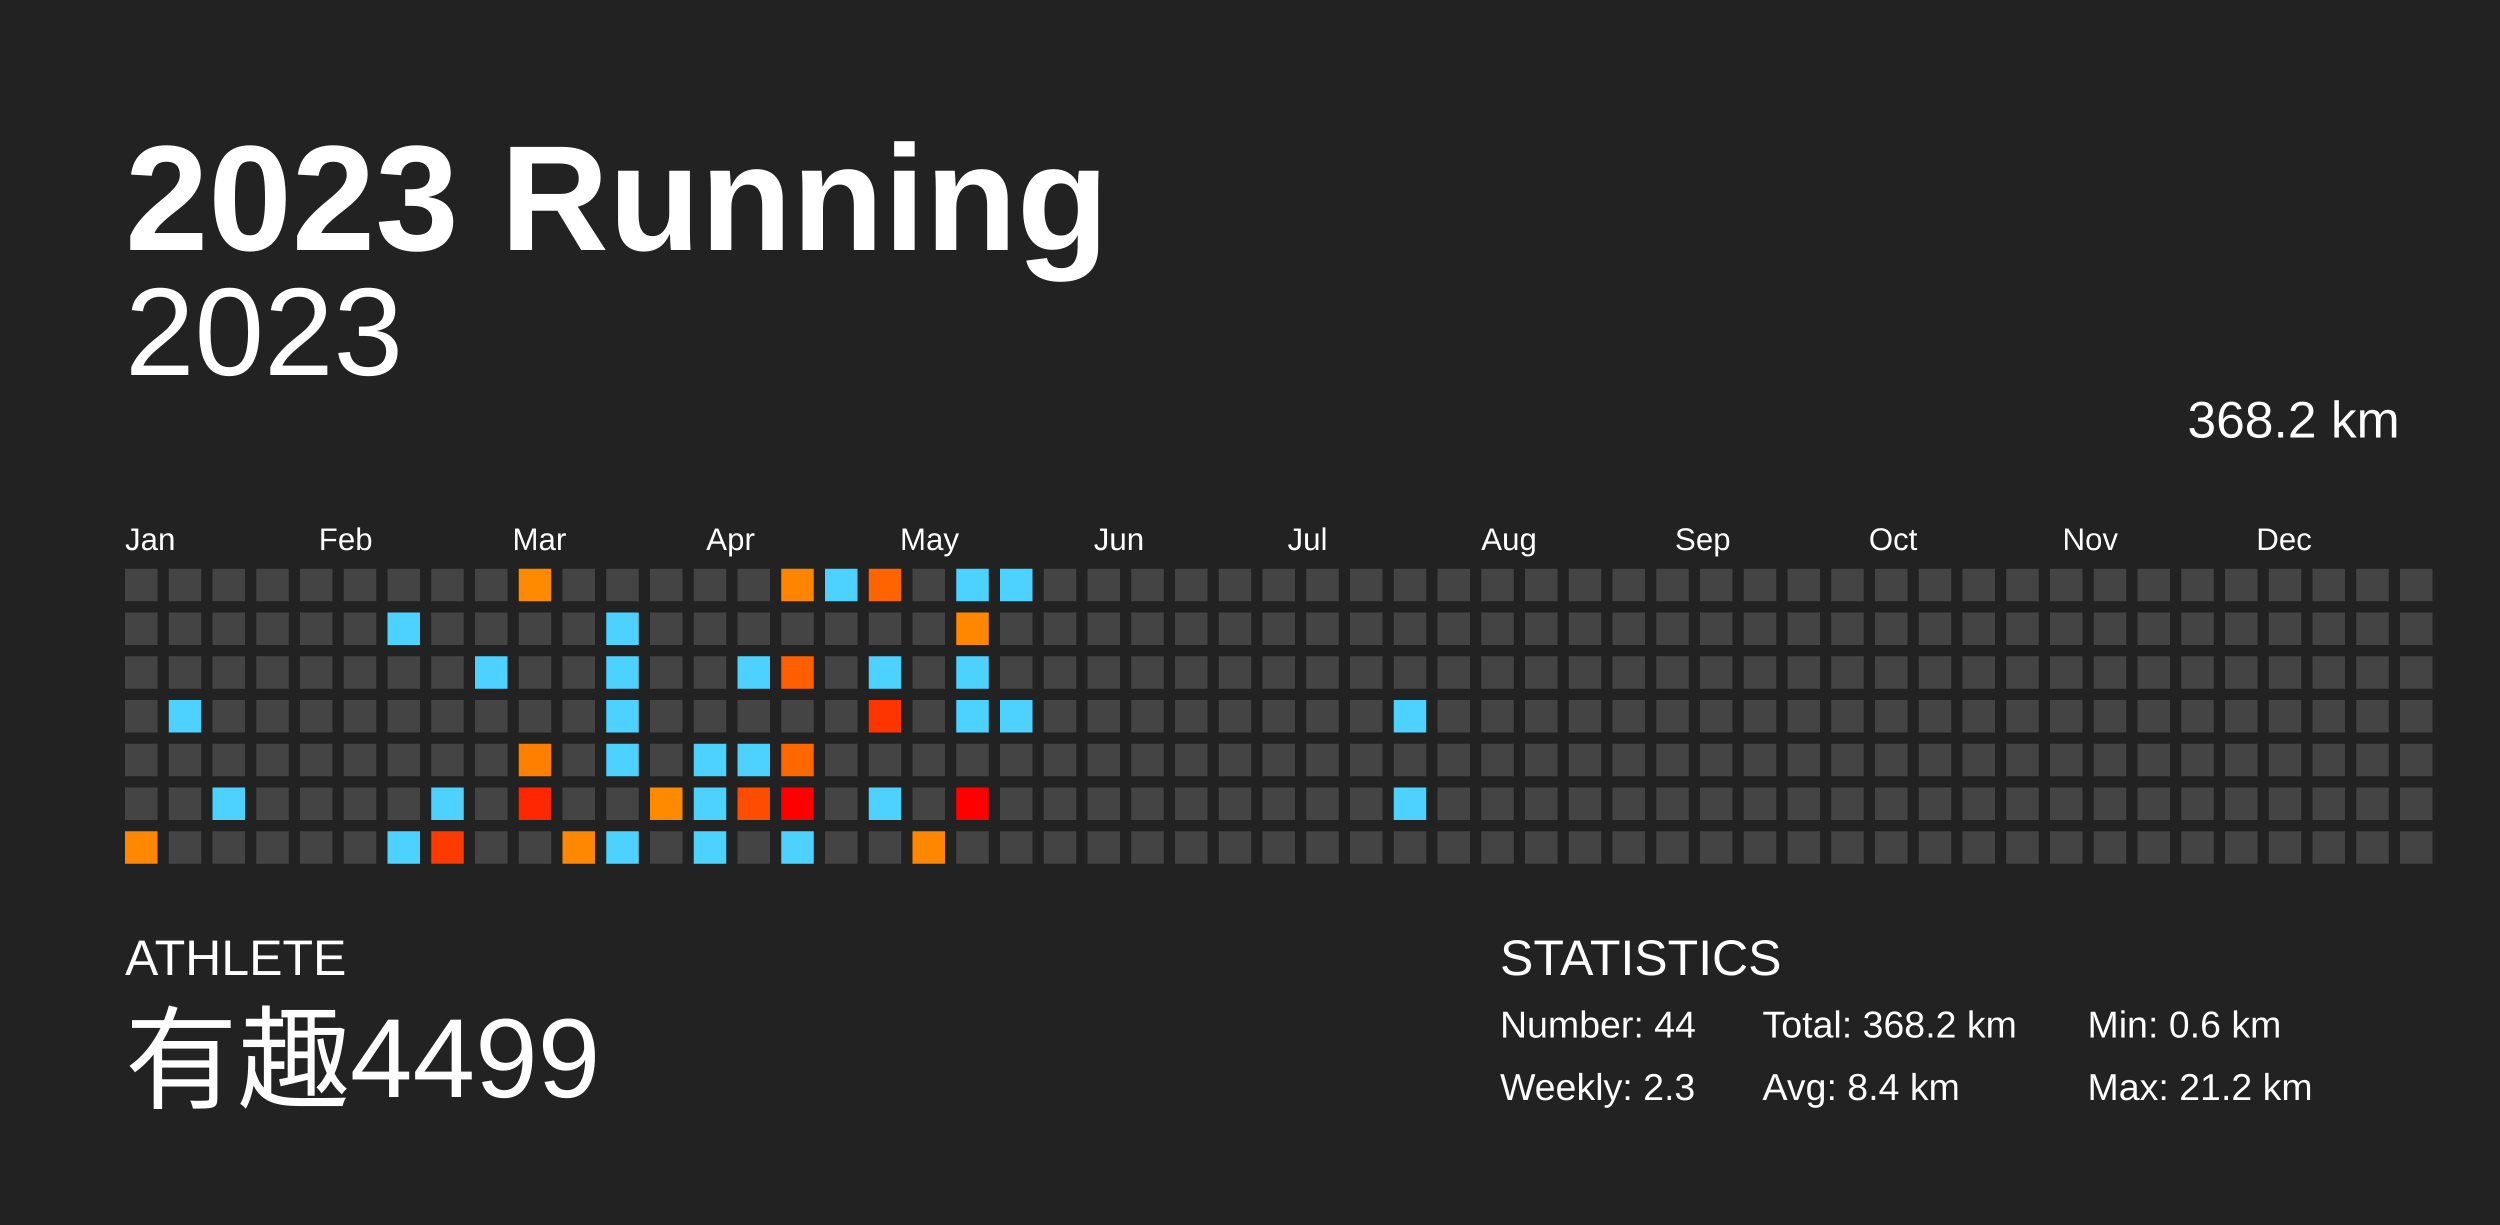
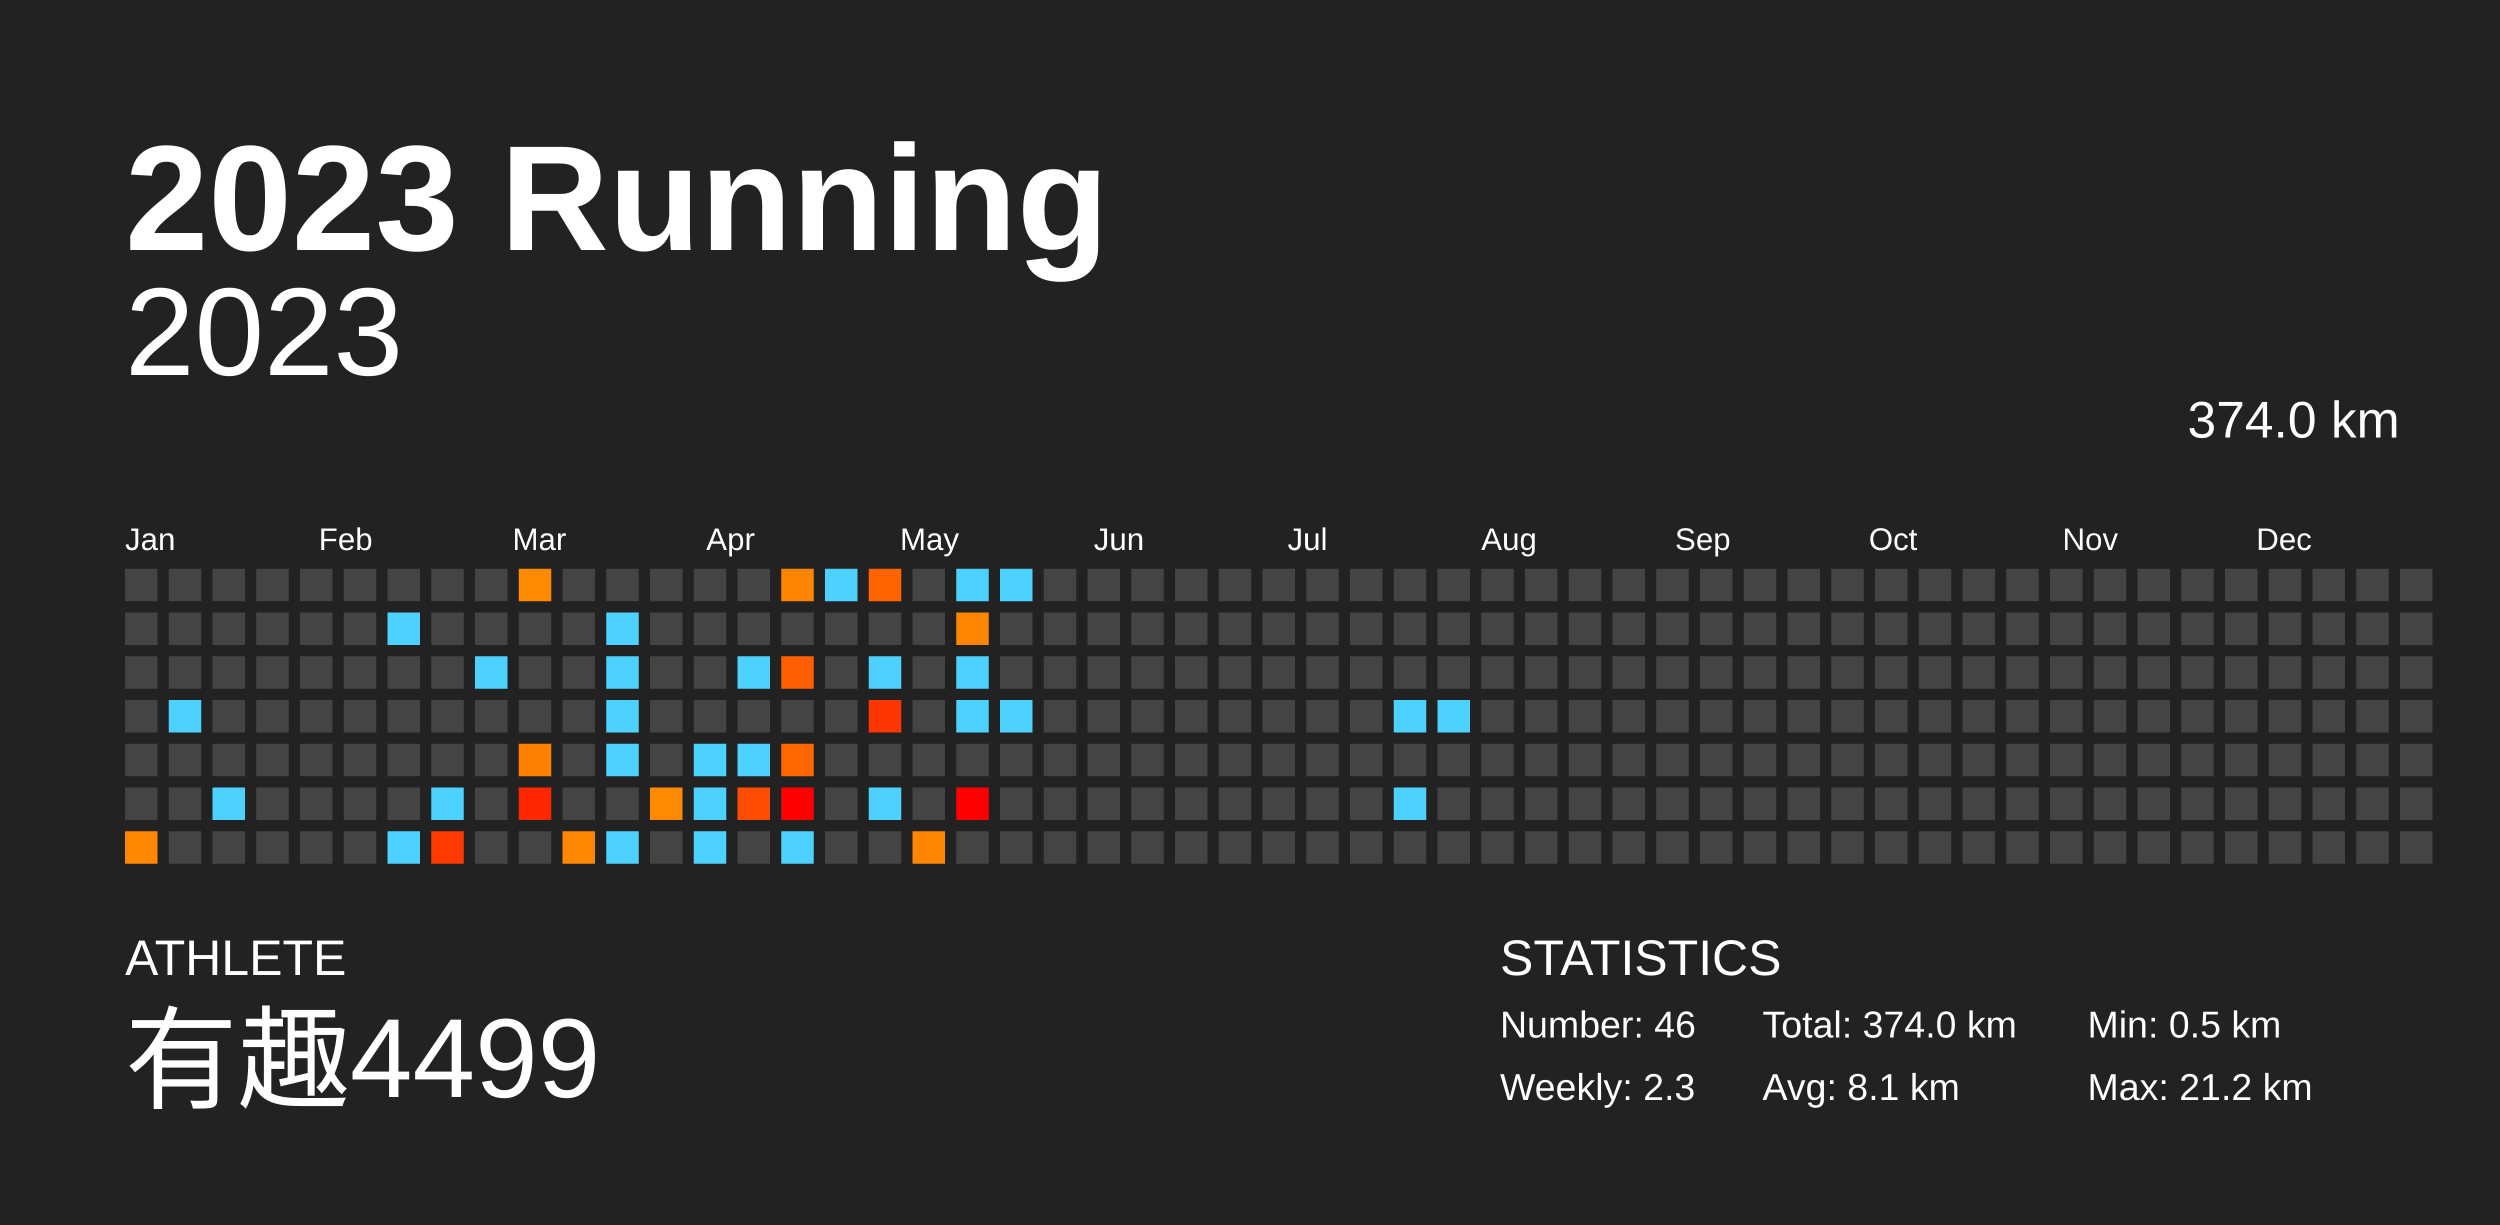
<svg xmlns="http://www.w3.org/2000/svg" baseProfile="full" height="98mm" version="1.1" viewBox="0,0,200,98" width="200mm">
  <defs />
  <rect fill="#222222" height="98" width="200" x="0" y="0" />
  <text fill="#FFFFFF" style="font-size:12px; font-family:Arial; font-weight:bold;" x="10" y="20">2023 Running</text>
  <text fill="#FFFFFF" style="font-size:4px; font-family:Arial" x="10" y="78">ATHLETE</text>
  <text fill="#FFFFFF" style="font-size:9px; font-family:Arial" x="10" y="88">有趣4499</text>
  <text fill="#FFFFFF" style="font-size:4px; font-family:Arial" x="120" y="78">STATISTICS</text>
-   <text fill="#FFFFFF" style="font-size:3px; font-family:Arial" x="120" y="83">Number: 44</text>
+   <text fill="#FFFFFF" style="font-size:3px; font-family:Arial" x="120" y="83">Number: 46</text>
  <text fill="#FFFFFF" style="font-size:3px; font-family:Arial" x="120" y="88">Weekly: 2.3</text>
-   <text fill="#FFFFFF" style="font-size:3px; font-family:Arial" x="141" y="83">Total: 368.2 km</text>
-   <text fill="#FFFFFF" style="font-size:3px; font-family:Arial" x="141" y="88">Avg: 8.4 km</text>
-   <text fill="#FFFFFF" style="font-size:3px; font-family:Arial" x="167" y="83">Min: 0.6 km</text>
+   <text fill="#FFFFFF" style="font-size:3px; font-family:Arial" x="141" y="83">Total: 374.0 km</text>
+   <text fill="#FFFFFF" style="font-size:3px; font-family:Arial" x="141" y="88">Avg: 8.1 km</text>
+   <text fill="#FFFFFF" style="font-size:3px; font-family:Arial" x="167" y="83">Min: 0.5 km</text>
  <text fill="#FFFFFF" style="font-size:3px; font-family:Arial" x="167" y="88">Max: 21.2 km</text>
  <text alignment-baseline="hanging" fill="#FFFFFF" style="font-size:10.0px; font-family:Arial;" x="10" y="30">2023</text>
-   <text alignment-baseline="hanging" fill="#FFFFFF" style="font-size:4.125px; font-family:Arial;" x="175" y="35">368.2 km</text>
+   <text alignment-baseline="hanging" fill="#FFFFFF" style="font-size:4.125px; font-family:Arial;" x="175" y="35">374.0 km</text>
  <text fill="#FFFFFF" style="font-size:2.5px; font-family:Arial" x="10.0" y="44">Jan</text>
  <text fill="#FFFFFF" style="font-size:2.5px; font-family:Arial" x="25.5" y="44">Feb</text>
  <text fill="#FFFFFF" style="font-size:2.5px; font-family:Arial" x="41.0" y="44">Mar</text>
  <text fill="#FFFFFF" style="font-size:2.5px; font-family:Arial" x="56.5" y="44">Apr</text>
  <text fill="#FFFFFF" style="font-size:2.5px; font-family:Arial" x="72.0" y="44">May</text>
  <text fill="#FFFFFF" style="font-size:2.5px; font-family:Arial" x="87.5" y="44">Jun</text>
  <text fill="#FFFFFF" style="font-size:2.5px; font-family:Arial" x="103.0" y="44">Jul</text>
  <text fill="#FFFFFF" style="font-size:2.5px; font-family:Arial" x="118.5" y="44">Aug</text>
  <text fill="#FFFFFF" style="font-size:2.5px; font-family:Arial" x="134.0" y="44">Sep</text>
  <text fill="#FFFFFF" style="font-size:2.5px; font-family:Arial" x="149.5" y="44">Oct</text>
  <text fill="#FFFFFF" style="font-size:2.5px; font-family:Arial" x="165.0" y="44">Nov</text>
  <text fill="#FFFFFF" style="font-size:2.5px; font-family:Arial" x="180.5" y="44">Dec</text>
  <rect fill="#444444" height="2.6" width="2.6" x="10.0" y="45.5" />
  <rect fill="#444444" height="2.6" width="2.6" x="10.0" y="49.0" />
  <rect fill="#444444" height="2.6" width="2.6" x="10.0" y="52.5" />
  <rect fill="#444444" height="2.6" width="2.6" x="10.0" y="56.0" />
  <rect fill="#444444" height="2.6" width="2.6" x="10.0" y="59.5" />
  <rect fill="#444444" height="2.6" width="2.6" x="10.0" y="63.0" />
  <rect fill="#ff8800" height="2.6" width="2.6" x="10.0" y="66.5" />
  <rect fill="#444444" height="2.6" width="2.6" x="13.5" y="45.5" />
  <rect fill="#444444" height="2.6" width="2.6" x="13.5" y="49.0" />
  <rect fill="#444444" height="2.6" width="2.6" x="13.5" y="52.5" />
  <rect fill="#4dd2ff" height="2.6" width="2.6" x="13.5" y="56.0" />
  <rect fill="#444444" height="2.6" width="2.6" x="13.5" y="59.5" />
  <rect fill="#444444" height="2.6" width="2.6" x="13.5" y="63.0" />
  <rect fill="#444444" height="2.6" width="2.6" x="13.5" y="66.5" />
  <rect fill="#444444" height="2.6" width="2.6" x="17.0" y="45.5" />
  <rect fill="#444444" height="2.6" width="2.6" x="17.0" y="49.0" />
  <rect fill="#444444" height="2.6" width="2.6" x="17.0" y="52.5" />
  <rect fill="#444444" height="2.6" width="2.6" x="17.0" y="56.0" />
  <rect fill="#444444" height="2.6" width="2.6" x="17.0" y="59.5" />
  <rect fill="#4dd2ff" height="2.6" width="2.6" x="17.0" y="63.0" />
  <rect fill="#444444" height="2.6" width="2.6" x="17.0" y="66.5" />
  <rect fill="#444444" height="2.6" width="2.6" x="20.5" y="45.5" />
  <rect fill="#444444" height="2.6" width="2.6" x="20.5" y="49.0" />
  <rect fill="#444444" height="2.6" width="2.6" x="20.5" y="52.5" />
  <rect fill="#444444" height="2.6" width="2.6" x="20.5" y="56.0" />
  <rect fill="#444444" height="2.6" width="2.6" x="20.5" y="59.5" />
  <rect fill="#444444" height="2.6" width="2.6" x="20.5" y="63.0" />
  <rect fill="#444444" height="2.6" width="2.6" x="20.5" y="66.5" />
  <rect fill="#444444" height="2.6" width="2.6" x="24.0" y="45.5" />
  <rect fill="#444444" height="2.6" width="2.6" x="24.0" y="49.0" />
  <rect fill="#444444" height="2.6" width="2.6" x="24.0" y="52.5" />
  <rect fill="#444444" height="2.6" width="2.6" x="24.0" y="56.0" />
  <rect fill="#444444" height="2.6" width="2.6" x="24.0" y="59.5" />
  <rect fill="#444444" height="2.6" width="2.6" x="24.0" y="63.0" />
  <rect fill="#444444" height="2.6" width="2.6" x="24.0" y="66.5" />
  <rect fill="#444444" height="2.6" width="2.6" x="27.5" y="45.5" />
  <rect fill="#444444" height="2.6" width="2.6" x="27.5" y="49.0" />
  <rect fill="#444444" height="2.6" width="2.6" x="27.5" y="52.5" />
  <rect fill="#444444" height="2.6" width="2.6" x="27.5" y="56.0" />
  <rect fill="#444444" height="2.6" width="2.6" x="27.5" y="59.5" />
  <rect fill="#444444" height="2.6" width="2.6" x="27.5" y="63.0" />
  <rect fill="#444444" height="2.6" width="2.6" x="27.5" y="66.5" />
  <rect fill="#444444" height="2.6" width="2.6" x="31.0" y="45.5" />
  <rect fill="#4dd2ff" height="2.6" width="2.6" x="31.0" y="49.0" />
  <rect fill="#444444" height="2.6" width="2.6" x="31.0" y="52.5" />
  <rect fill="#444444" height="2.6" width="2.6" x="31.0" y="56.0" />
  <rect fill="#444444" height="2.6" width="2.6" x="31.0" y="59.5" />
  <rect fill="#444444" height="2.6" width="2.6" x="31.0" y="63.0" />
  <rect fill="#4dd2ff" height="2.6" width="2.6" x="31.0" y="66.5" />
  <rect fill="#444444" height="2.6" width="2.6" x="34.5" y="45.5" />
  <rect fill="#444444" height="2.6" width="2.6" x="34.5" y="49.0" />
  <rect fill="#444444" height="2.6" width="2.6" x="34.5" y="52.5" />
  <rect fill="#444444" height="2.6" width="2.6" x="34.5" y="56.0" />
  <rect fill="#444444" height="2.6" width="2.6" x="34.5" y="59.5" />
  <rect fill="#4dd2ff" height="2.6" width="2.6" x="34.5" y="63.0" />
  <rect fill="#ff3a00" height="2.6" width="2.6" x="34.5" y="66.5" />
  <rect fill="#444444" height="2.6" width="2.6" x="38.0" y="45.5" />
  <rect fill="#444444" height="2.6" width="2.6" x="38.0" y="49.0" />
  <rect fill="#4dd2ff" height="2.6" width="2.6" x="38.0" y="52.5" />
  <rect fill="#444444" height="2.6" width="2.6" x="38.0" y="56.0" />
  <rect fill="#444444" height="2.6" width="2.6" x="38.0" y="59.5" />
  <rect fill="#444444" height="2.6" width="2.6" x="38.0" y="63.0" />
  <rect fill="#444444" height="2.6" width="2.6" x="38.0" y="66.5" />
  <rect fill="#ff8a00" height="2.6" width="2.6" x="41.5" y="45.5" />
  <rect fill="#444444" height="2.6" width="2.6" x="41.5" y="49.0" />
  <rect fill="#444444" height="2.6" width="2.6" x="41.5" y="52.5" />
  <rect fill="#444444" height="2.6" width="2.6" x="41.5" y="56.0" />
  <rect fill="#ff7f00" height="2.6" width="2.6" x="41.5" y="59.5" />
  <rect fill="#ff2700" height="2.6" width="2.6" x="41.5" y="63.0" />
  <rect fill="#444444" height="2.6" width="2.6" x="41.5" y="66.5" />
  <rect fill="#444444" height="2.6" width="2.6" x="45.0" y="45.5" />
  <rect fill="#444444" height="2.6" width="2.6" x="45.0" y="49.0" />
  <rect fill="#444444" height="2.6" width="2.6" x="45.0" y="52.5" />
  <rect fill="#444444" height="2.6" width="2.6" x="45.0" y="56.0" />
  <rect fill="#444444" height="2.6" width="2.6" x="45.0" y="59.5" />
  <rect fill="#444444" height="2.6" width="2.6" x="45.0" y="63.0" />
  <rect fill="#ff8800" height="2.6" width="2.6" x="45.0" y="66.5" />
  <rect fill="#444444" height="2.6" width="2.6" x="48.5" y="45.5" />
  <rect fill="#4dd2ff" height="2.6" width="2.6" x="48.5" y="49.0" />
  <rect fill="#4dd2ff" height="2.6" width="2.6" x="48.5" y="52.5" />
  <rect fill="#4dd2ff" height="2.6" width="2.6" x="48.5" y="56.0" />
  <rect fill="#4dd2ff" height="2.6" width="2.6" x="48.5" y="59.5" />
  <rect fill="#444444" height="2.6" width="2.6" x="48.5" y="63.0" />
  <rect fill="#4dd2ff" height="2.6" width="2.6" x="48.5" y="66.5" />
  <rect fill="#444444" height="2.6" width="2.6" x="52.0" y="45.5" />
  <rect fill="#444444" height="2.6" width="2.6" x="52.0" y="49.0" />
  <rect fill="#444444" height="2.6" width="2.6" x="52.0" y="52.5" />
  <rect fill="#444444" height="2.6" width="2.6" x="52.0" y="56.0" />
  <rect fill="#444444" height="2.6" width="2.6" x="52.0" y="59.5" />
  <rect fill="#ff8a00" height="2.6" width="2.6" x="52.0" y="63.0" />
  <rect fill="#444444" height="2.6" width="2.6" x="52.0" y="66.5" />
  <rect fill="#444444" height="2.6" width="2.6" x="55.5" y="45.5" />
  <rect fill="#444444" height="2.6" width="2.6" x="55.5" y="49.0" />
  <rect fill="#444444" height="2.6" width="2.6" x="55.5" y="52.5" />
  <rect fill="#444444" height="2.6" width="2.6" x="55.5" y="56.0" />
  <rect fill="#4dd2ff" height="2.6" width="2.6" x="55.5" y="59.5" />
  <rect fill="#4dd2ff" height="2.6" width="2.6" x="55.5" y="63.0" />
  <rect fill="#4dd2ff" height="2.6" width="2.6" x="55.5" y="66.5" />
  <rect fill="#444444" height="2.6" width="2.6" x="59.0" y="45.5" />
  <rect fill="#444444" height="2.6" width="2.6" x="59.0" y="49.0" />
  <rect fill="#4dd2ff" height="2.6" width="2.6" x="59.0" y="52.5" />
  <rect fill="#444444" height="2.6" width="2.6" x="59.0" y="56.0" />
  <rect fill="#4dd2ff" height="2.6" width="2.6" x="59.0" y="59.5" />
  <rect fill="#ff4d00" height="2.6" width="2.6" x="59.0" y="63.0" />
  <rect fill="#444444" height="2.6" width="2.6" x="59.0" y="66.5" />
  <rect fill="#ff8400" height="2.6" width="2.6" x="62.5" y="45.5" />
  <rect fill="#444444" height="2.6" width="2.6" x="62.5" y="49.0" />
  <rect fill="#ff5f00" height="2.6" width="2.6" x="62.5" y="52.5" />
  <rect fill="#444444" height="2.6" width="2.6" x="62.5" y="56.0" />
  <rect fill="#ff6700" height="2.6" width="2.6" x="62.5" y="59.5" />
  <rect fill="red" height="2.6" width="2.6" x="62.5" y="63.0" />
  <rect fill="#4dd2ff" height="2.6" width="2.6" x="62.5" y="66.5" />
  <rect fill="#4dd2ff" height="2.6" width="2.6" x="66.0" y="45.5" />
  <rect fill="#444444" height="2.6" width="2.6" x="66.0" y="49.0" />
  <rect fill="#444444" height="2.6" width="2.6" x="66.0" y="52.5" />
  <rect fill="#444444" height="2.6" width="2.6" x="66.0" y="56.0" />
  <rect fill="#444444" height="2.6" width="2.6" x="66.0" y="59.5" />
  <rect fill="#444444" height="2.6" width="2.6" x="66.0" y="63.0" />
  <rect fill="#444444" height="2.6" width="2.6" x="66.0" y="66.5" />
  <rect fill="#ff6400" height="2.6" width="2.6" x="69.5" y="45.5" />
  <rect fill="#444444" height="2.6" width="2.6" x="69.5" y="49.0" />
  <rect fill="#4dd2ff" height="2.6" width="2.6" x="69.5" y="52.5" />
  <rect fill="#ff3500" height="2.6" width="2.6" x="69.5" y="56.0" />
  <rect fill="#444444" height="2.6" width="2.6" x="69.5" y="59.5" />
  <rect fill="#4dd2ff" height="2.6" width="2.6" x="69.5" y="63.0" />
  <rect fill="#444444" height="2.6" width="2.6" x="69.5" y="66.5" />
  <rect fill="#444444" height="2.6" width="2.6" x="73.0" y="45.5" />
  <rect fill="#444444" height="2.6" width="2.6" x="73.0" y="49.0" />
  <rect fill="#444444" height="2.6" width="2.6" x="73.0" y="52.5" />
  <rect fill="#444444" height="2.6" width="2.6" x="73.0" y="56.0" />
  <rect fill="#444444" height="2.6" width="2.6" x="73.0" y="59.5" />
  <rect fill="#444444" height="2.6" width="2.6" x="73.0" y="63.0" />
  <rect fill="#ff8700" height="2.6" width="2.6" x="73.0" y="66.5" />
  <rect fill="#4dd2ff" height="2.6" width="2.6" x="76.5" y="45.5" />
  <rect fill="#ff8700" height="2.6" width="2.6" x="76.5" y="49.0" />
  <rect fill="#4dd2ff" height="2.6" width="2.6" x="76.5" y="52.5" />
  <rect fill="#4dd2ff" height="2.6" width="2.6" x="76.5" y="56.0" />
  <rect fill="#444444" height="2.6" width="2.6" x="76.5" y="59.5" />
  <rect fill="red" height="2.6" width="2.6" x="76.5" y="63.0" />
  <rect fill="#444444" height="2.6" width="2.6" x="76.5" y="66.5" />
  <rect fill="#4dd2ff" height="2.6" width="2.6" x="80.0" y="45.5" />
  <rect fill="#444444" height="2.6" width="2.6" x="80.0" y="49.0" />
  <rect fill="#444444" height="2.6" width="2.6" x="80.0" y="52.5" />
  <rect fill="#4dd2ff" height="2.6" width="2.6" x="80.0" y="56.0" />
  <rect fill="#444444" height="2.6" width="2.6" x="80.0" y="59.5" />
  <rect fill="#444444" height="2.6" width="2.6" x="80.0" y="63.0" />
  <rect fill="#444444" height="2.6" width="2.6" x="80.0" y="66.5" />
  <rect fill="#444444" height="2.6" width="2.6" x="83.5" y="45.5" />
  <rect fill="#444444" height="2.6" width="2.6" x="83.5" y="49.0" />
  <rect fill="#444444" height="2.6" width="2.6" x="83.5" y="52.5" />
  <rect fill="#444444" height="2.6" width="2.6" x="83.5" y="56.0" />
  <rect fill="#444444" height="2.6" width="2.6" x="83.5" y="59.5" />
  <rect fill="#444444" height="2.6" width="2.6" x="83.5" y="63.0" />
  <rect fill="#444444" height="2.6" width="2.6" x="83.5" y="66.5" />
  <rect fill="#444444" height="2.6" width="2.6" x="87.0" y="45.5" />
  <rect fill="#444444" height="2.6" width="2.6" x="87.0" y="49.0" />
  <rect fill="#444444" height="2.6" width="2.6" x="87.0" y="52.5" />
  <rect fill="#444444" height="2.6" width="2.6" x="87.0" y="56.0" />
  <rect fill="#444444" height="2.6" width="2.6" x="87.0" y="59.5" />
  <rect fill="#444444" height="2.6" width="2.6" x="87.0" y="63.0" />
  <rect fill="#444444" height="2.6" width="2.6" x="87.0" y="66.5" />
  <rect fill="#444444" height="2.6" width="2.6" x="90.5" y="45.5" />
  <rect fill="#444444" height="2.6" width="2.6" x="90.5" y="49.0" />
  <rect fill="#444444" height="2.6" width="2.6" x="90.5" y="52.5" />
  <rect fill="#444444" height="2.6" width="2.6" x="90.5" y="56.0" />
  <rect fill="#444444" height="2.6" width="2.6" x="90.5" y="59.5" />
  <rect fill="#444444" height="2.6" width="2.6" x="90.5" y="63.0" />
  <rect fill="#444444" height="2.6" width="2.6" x="90.5" y="66.5" />
  <rect fill="#444444" height="2.6" width="2.6" x="94.0" y="45.5" />
  <rect fill="#444444" height="2.6" width="2.6" x="94.0" y="49.0" />
  <rect fill="#444444" height="2.6" width="2.6" x="94.0" y="52.5" />
  <rect fill="#444444" height="2.6" width="2.6" x="94.0" y="56.0" />
  <rect fill="#444444" height="2.6" width="2.6" x="94.0" y="59.5" />
  <rect fill="#444444" height="2.6" width="2.6" x="94.0" y="63.0" />
  <rect fill="#444444" height="2.6" width="2.6" x="94.0" y="66.5" />
  <rect fill="#444444" height="2.6" width="2.6" x="97.5" y="45.5" />
  <rect fill="#444444" height="2.6" width="2.6" x="97.5" y="49.0" />
  <rect fill="#444444" height="2.6" width="2.6" x="97.5" y="52.5" />
  <rect fill="#444444" height="2.6" width="2.6" x="97.5" y="56.0" />
  <rect fill="#444444" height="2.6" width="2.6" x="97.5" y="59.5" />
  <rect fill="#444444" height="2.6" width="2.6" x="97.5" y="63.0" />
  <rect fill="#444444" height="2.6" width="2.6" x="97.5" y="66.5" />
  <rect fill="#444444" height="2.6" width="2.6" x="101.0" y="45.5" />
  <rect fill="#444444" height="2.6" width="2.6" x="101.0" y="49.0" />
  <rect fill="#444444" height="2.6" width="2.6" x="101.0" y="52.5" />
  <rect fill="#444444" height="2.6" width="2.6" x="101.0" y="56.0" />
  <rect fill="#444444" height="2.6" width="2.6" x="101.0" y="59.5" />
  <rect fill="#444444" height="2.6" width="2.6" x="101.0" y="63.0" />
  <rect fill="#444444" height="2.6" width="2.6" x="101.0" y="66.5" />
  <rect fill="#444444" height="2.6" width="2.6" x="104.5" y="45.5" />
  <rect fill="#444444" height="2.6" width="2.6" x="104.5" y="49.0" />
  <rect fill="#444444" height="2.6" width="2.6" x="104.5" y="52.5" />
  <rect fill="#444444" height="2.6" width="2.6" x="104.5" y="56.0" />
  <rect fill="#444444" height="2.6" width="2.6" x="104.5" y="59.5" />
  <rect fill="#444444" height="2.6" width="2.6" x="104.5" y="63.0" />
  <rect fill="#444444" height="2.6" width="2.6" x="104.5" y="66.5" />
  <rect fill="#444444" height="2.6" width="2.6" x="108.0" y="45.5" />
  <rect fill="#444444" height="2.6" width="2.6" x="108.0" y="49.0" />
  <rect fill="#444444" height="2.6" width="2.6" x="108.0" y="52.5" />
  <rect fill="#444444" height="2.6" width="2.6" x="108.0" y="56.0" />
  <rect fill="#444444" height="2.6" width="2.6" x="108.0" y="59.5" />
  <rect fill="#444444" height="2.6" width="2.6" x="108.0" y="63.0" />
  <rect fill="#444444" height="2.6" width="2.6" x="108.0" y="66.5" />
  <rect fill="#444444" height="2.6" width="2.6" x="111.5" y="45.5" />
  <rect fill="#444444" height="2.6" width="2.6" x="111.5" y="49.0" />
  <rect fill="#444444" height="2.6" width="2.6" x="111.5" y="52.5" />
  <rect fill="#4dd2ff" height="2.6" width="2.6" x="111.5" y="56.0" />
  <rect fill="#444444" height="2.6" width="2.6" x="111.5" y="59.5" />
  <rect fill="#4dd2ff" height="2.6" width="2.6" x="111.5" y="63.0" />
  <rect fill="#444444" height="2.6" width="2.6" x="111.5" y="66.5" />
  <rect fill="#444444" height="2.6" width="2.6" x="115.0" y="45.5" />
  <rect fill="#444444" height="2.6" width="2.6" x="115.0" y="49.0" />
  <rect fill="#444444" height="2.6" width="2.6" x="115.0" y="52.5" />
-   <rect fill="#444444" height="2.6" width="2.6" x="115.0" y="56.0" />
+   <rect fill="#4dd2ff" height="2.6" width="2.6" x="115.0" y="56.0" />
  <rect fill="#444444" height="2.6" width="2.6" x="115.0" y="59.5" />
  <rect fill="#444444" height="2.6" width="2.6" x="115.0" y="63.0" />
  <rect fill="#444444" height="2.6" width="2.6" x="115.0" y="66.5" />
  <rect fill="#444444" height="2.6" width="2.6" x="118.5" y="45.5" />
  <rect fill="#444444" height="2.6" width="2.6" x="118.5" y="49.0" />
  <rect fill="#444444" height="2.6" width="2.6" x="118.5" y="52.5" />
  <rect fill="#444444" height="2.6" width="2.6" x="118.5" y="56.0" />
  <rect fill="#444444" height="2.6" width="2.6" x="118.5" y="59.5" />
  <rect fill="#444444" height="2.6" width="2.6" x="118.5" y="63.0" />
  <rect fill="#444444" height="2.6" width="2.6" x="118.5" y="66.5" />
  <rect fill="#444444" height="2.6" width="2.6" x="122.0" y="45.5" />
  <rect fill="#444444" height="2.6" width="2.6" x="122.0" y="49.0" />
  <rect fill="#444444" height="2.6" width="2.6" x="122.0" y="52.5" />
  <rect fill="#444444" height="2.6" width="2.6" x="122.0" y="56.0" />
  <rect fill="#444444" height="2.6" width="2.6" x="122.0" y="59.5" />
  <rect fill="#444444" height="2.6" width="2.6" x="122.0" y="63.0" />
  <rect fill="#444444" height="2.6" width="2.6" x="122.0" y="66.5" />
  <rect fill="#444444" height="2.6" width="2.6" x="125.5" y="45.5" />
  <rect fill="#444444" height="2.6" width="2.6" x="125.5" y="49.0" />
  <rect fill="#444444" height="2.6" width="2.6" x="125.5" y="52.5" />
  <rect fill="#444444" height="2.6" width="2.6" x="125.5" y="56.0" />
  <rect fill="#444444" height="2.6" width="2.6" x="125.5" y="59.5" />
  <rect fill="#444444" height="2.6" width="2.6" x="125.5" y="63.0" />
  <rect fill="#444444" height="2.6" width="2.6" x="125.5" y="66.5" />
  <rect fill="#444444" height="2.6" width="2.6" x="129.0" y="45.5" />
  <rect fill="#444444" height="2.6" width="2.6" x="129.0" y="49.0" />
  <rect fill="#444444" height="2.6" width="2.6" x="129.0" y="52.5" />
  <rect fill="#444444" height="2.6" width="2.6" x="129.0" y="56.0" />
  <rect fill="#444444" height="2.6" width="2.6" x="129.0" y="59.5" />
  <rect fill="#444444" height="2.6" width="2.6" x="129.0" y="63.0" />
  <rect fill="#444444" height="2.6" width="2.6" x="129.0" y="66.5" />
  <rect fill="#444444" height="2.6" width="2.6" x="132.5" y="45.5" />
  <rect fill="#444444" height="2.6" width="2.6" x="132.5" y="49.0" />
  <rect fill="#444444" height="2.6" width="2.6" x="132.5" y="52.5" />
  <rect fill="#444444" height="2.6" width="2.6" x="132.5" y="56.0" />
  <rect fill="#444444" height="2.6" width="2.6" x="132.5" y="59.5" />
  <rect fill="#444444" height="2.6" width="2.6" x="132.5" y="63.0" />
  <rect fill="#444444" height="2.6" width="2.6" x="132.5" y="66.5" />
  <rect fill="#444444" height="2.6" width="2.6" x="136.0" y="45.5" />
  <rect fill="#444444" height="2.6" width="2.6" x="136.0" y="49.0" />
  <rect fill="#444444" height="2.6" width="2.6" x="136.0" y="52.5" />
  <rect fill="#444444" height="2.6" width="2.6" x="136.0" y="56.0" />
  <rect fill="#444444" height="2.6" width="2.6" x="136.0" y="59.5" />
  <rect fill="#444444" height="2.6" width="2.6" x="136.0" y="63.0" />
  <rect fill="#444444" height="2.6" width="2.6" x="136.0" y="66.5" />
  <rect fill="#444444" height="2.6" width="2.6" x="139.5" y="45.5" />
  <rect fill="#444444" height="2.6" width="2.6" x="139.5" y="49.0" />
  <rect fill="#444444" height="2.6" width="2.6" x="139.5" y="52.5" />
  <rect fill="#444444" height="2.6" width="2.6" x="139.5" y="56.0" />
  <rect fill="#444444" height="2.6" width="2.6" x="139.5" y="59.5" />
  <rect fill="#444444" height="2.6" width="2.6" x="139.5" y="63.0" />
  <rect fill="#444444" height="2.6" width="2.6" x="139.5" y="66.5" />
  <rect fill="#444444" height="2.6" width="2.6" x="143.0" y="45.5" />
  <rect fill="#444444" height="2.6" width="2.6" x="143.0" y="49.0" />
  <rect fill="#444444" height="2.6" width="2.6" x="143.0" y="52.5" />
  <rect fill="#444444" height="2.6" width="2.6" x="143.0" y="56.0" />
  <rect fill="#444444" height="2.6" width="2.6" x="143.0" y="59.5" />
  <rect fill="#444444" height="2.6" width="2.6" x="143.0" y="63.0" />
  <rect fill="#444444" height="2.6" width="2.6" x="143.0" y="66.5" />
  <rect fill="#444444" height="2.6" width="2.6" x="146.5" y="45.5" />
  <rect fill="#444444" height="2.6" width="2.6" x="146.5" y="49.0" />
  <rect fill="#444444" height="2.6" width="2.6" x="146.5" y="52.5" />
  <rect fill="#444444" height="2.6" width="2.6" x="146.5" y="56.0" />
  <rect fill="#444444" height="2.6" width="2.6" x="146.5" y="59.5" />
  <rect fill="#444444" height="2.6" width="2.6" x="146.5" y="63.0" />
  <rect fill="#444444" height="2.6" width="2.6" x="146.5" y="66.5" />
  <rect fill="#444444" height="2.6" width="2.6" x="150.0" y="45.5" />
  <rect fill="#444444" height="2.6" width="2.6" x="150.0" y="49.0" />
  <rect fill="#444444" height="2.6" width="2.6" x="150.0" y="52.5" />
  <rect fill="#444444" height="2.6" width="2.6" x="150.0" y="56.0" />
  <rect fill="#444444" height="2.6" width="2.6" x="150.0" y="59.5" />
  <rect fill="#444444" height="2.6" width="2.6" x="150.0" y="63.0" />
  <rect fill="#444444" height="2.6" width="2.6" x="150.0" y="66.5" />
  <rect fill="#444444" height="2.6" width="2.6" x="153.5" y="45.5" />
  <rect fill="#444444" height="2.6" width="2.6" x="153.5" y="49.0" />
  <rect fill="#444444" height="2.6" width="2.6" x="153.5" y="52.5" />
  <rect fill="#444444" height="2.6" width="2.6" x="153.5" y="56.0" />
  <rect fill="#444444" height="2.6" width="2.6" x="153.5" y="59.5" />
  <rect fill="#444444" height="2.6" width="2.6" x="153.5" y="63.0" />
  <rect fill="#444444" height="2.6" width="2.6" x="153.5" y="66.5" />
  <rect fill="#444444" height="2.6" width="2.6" x="157.0" y="45.5" />
  <rect fill="#444444" height="2.6" width="2.6" x="157.0" y="49.0" />
  <rect fill="#444444" height="2.6" width="2.6" x="157.0" y="52.5" />
  <rect fill="#444444" height="2.6" width="2.6" x="157.0" y="56.0" />
  <rect fill="#444444" height="2.6" width="2.6" x="157.0" y="59.5" />
  <rect fill="#444444" height="2.6" width="2.6" x="157.0" y="63.0" />
  <rect fill="#444444" height="2.6" width="2.6" x="157.0" y="66.5" />
  <rect fill="#444444" height="2.6" width="2.6" x="160.5" y="45.5" />
  <rect fill="#444444" height="2.6" width="2.6" x="160.5" y="49.0" />
  <rect fill="#444444" height="2.6" width="2.6" x="160.5" y="52.5" />
  <rect fill="#444444" height="2.6" width="2.6" x="160.5" y="56.0" />
  <rect fill="#444444" height="2.6" width="2.6" x="160.5" y="59.5" />
  <rect fill="#444444" height="2.6" width="2.6" x="160.5" y="63.0" />
  <rect fill="#444444" height="2.6" width="2.6" x="160.5" y="66.5" />
  <rect fill="#444444" height="2.6" width="2.6" x="164.0" y="45.5" />
  <rect fill="#444444" height="2.6" width="2.6" x="164.0" y="49.0" />
  <rect fill="#444444" height="2.6" width="2.6" x="164.0" y="52.5" />
  <rect fill="#444444" height="2.6" width="2.6" x="164.0" y="56.0" />
  <rect fill="#444444" height="2.6" width="2.6" x="164.0" y="59.5" />
  <rect fill="#444444" height="2.6" width="2.6" x="164.0" y="63.0" />
  <rect fill="#444444" height="2.6" width="2.6" x="164.0" y="66.5" />
  <rect fill="#444444" height="2.6" width="2.6" x="167.5" y="45.5" />
  <rect fill="#444444" height="2.6" width="2.6" x="167.5" y="49.0" />
  <rect fill="#444444" height="2.6" width="2.6" x="167.5" y="52.5" />
  <rect fill="#444444" height="2.6" width="2.6" x="167.5" y="56.0" />
  <rect fill="#444444" height="2.6" width="2.6" x="167.5" y="59.5" />
  <rect fill="#444444" height="2.6" width="2.6" x="167.5" y="63.0" />
  <rect fill="#444444" height="2.6" width="2.6" x="167.5" y="66.5" />
  <rect fill="#444444" height="2.6" width="2.6" x="171.0" y="45.5" />
  <rect fill="#444444" height="2.6" width="2.6" x="171.0" y="49.0" />
  <rect fill="#444444" height="2.6" width="2.6" x="171.0" y="52.5" />
  <rect fill="#444444" height="2.6" width="2.6" x="171.0" y="56.0" />
  <rect fill="#444444" height="2.6" width="2.6" x="171.0" y="59.5" />
  <rect fill="#444444" height="2.6" width="2.6" x="171.0" y="63.0" />
  <rect fill="#444444" height="2.6" width="2.6" x="171.0" y="66.5" />
  <rect fill="#444444" height="2.6" width="2.6" x="174.5" y="45.5" />
  <rect fill="#444444" height="2.6" width="2.6" x="174.5" y="49.0" />
  <rect fill="#444444" height="2.6" width="2.6" x="174.5" y="52.5" />
  <rect fill="#444444" height="2.6" width="2.6" x="174.5" y="56.0" />
  <rect fill="#444444" height="2.6" width="2.6" x="174.5" y="59.5" />
  <rect fill="#444444" height="2.6" width="2.6" x="174.5" y="63.0" />
  <rect fill="#444444" height="2.6" width="2.6" x="174.5" y="66.5" />
  <rect fill="#444444" height="2.6" width="2.6" x="178.0" y="45.5" />
  <rect fill="#444444" height="2.6" width="2.6" x="178.0" y="49.0" />
  <rect fill="#444444" height="2.6" width="2.6" x="178.0" y="52.5" />
  <rect fill="#444444" height="2.6" width="2.6" x="178.0" y="56.0" />
  <rect fill="#444444" height="2.6" width="2.6" x="178.0" y="59.5" />
  <rect fill="#444444" height="2.6" width="2.6" x="178.0" y="63.0" />
  <rect fill="#444444" height="2.6" width="2.6" x="178.0" y="66.5" />
  <rect fill="#444444" height="2.6" width="2.6" x="181.5" y="45.5" />
  <rect fill="#444444" height="2.6" width="2.6" x="181.5" y="49.0" />
  <rect fill="#444444" height="2.6" width="2.6" x="181.5" y="52.5" />
  <rect fill="#444444" height="2.6" width="2.6" x="181.5" y="56.0" />
  <rect fill="#444444" height="2.6" width="2.6" x="181.5" y="59.5" />
  <rect fill="#444444" height="2.6" width="2.6" x="181.5" y="63.0" />
  <rect fill="#444444" height="2.6" width="2.6" x="181.5" y="66.5" />
  <rect fill="#444444" height="2.6" width="2.6" x="185.0" y="45.5" />
  <rect fill="#444444" height="2.6" width="2.6" x="185.0" y="49.0" />
  <rect fill="#444444" height="2.6" width="2.6" x="185.0" y="52.5" />
  <rect fill="#444444" height="2.6" width="2.6" x="185.0" y="56.0" />
  <rect fill="#444444" height="2.6" width="2.6" x="185.0" y="59.5" />
  <rect fill="#444444" height="2.6" width="2.6" x="185.0" y="63.0" />
  <rect fill="#444444" height="2.6" width="2.6" x="185.0" y="66.5" />
  <rect fill="#444444" height="2.6" width="2.6" x="188.5" y="45.5" />
  <rect fill="#444444" height="2.6" width="2.6" x="188.5" y="49.0" />
  <rect fill="#444444" height="2.6" width="2.6" x="188.5" y="52.5" />
  <rect fill="#444444" height="2.6" width="2.6" x="188.5" y="56.0" />
  <rect fill="#444444" height="2.6" width="2.6" x="188.5" y="59.5" />
  <rect fill="#444444" height="2.6" width="2.6" x="188.5" y="63.0" />
  <rect fill="#444444" height="2.6" width="2.6" x="188.5" y="66.5" />
  <rect fill="#444444" height="2.6" width="2.6" x="192.0" y="45.5" />
  <rect fill="#444444" height="2.6" width="2.6" x="192.0" y="49.0" />
  <rect fill="#444444" height="2.6" width="2.6" x="192.0" y="52.5" />
  <rect fill="#444444" height="2.6" width="2.6" x="192.0" y="56.0" />
  <rect fill="#444444" height="2.6" width="2.6" x="192.0" y="59.5" />
  <rect fill="#444444" height="2.6" width="2.6" x="192.0" y="63.0" />
  <rect fill="#444444" height="2.6" width="2.6" x="192.0" y="66.5" />
</svg>
